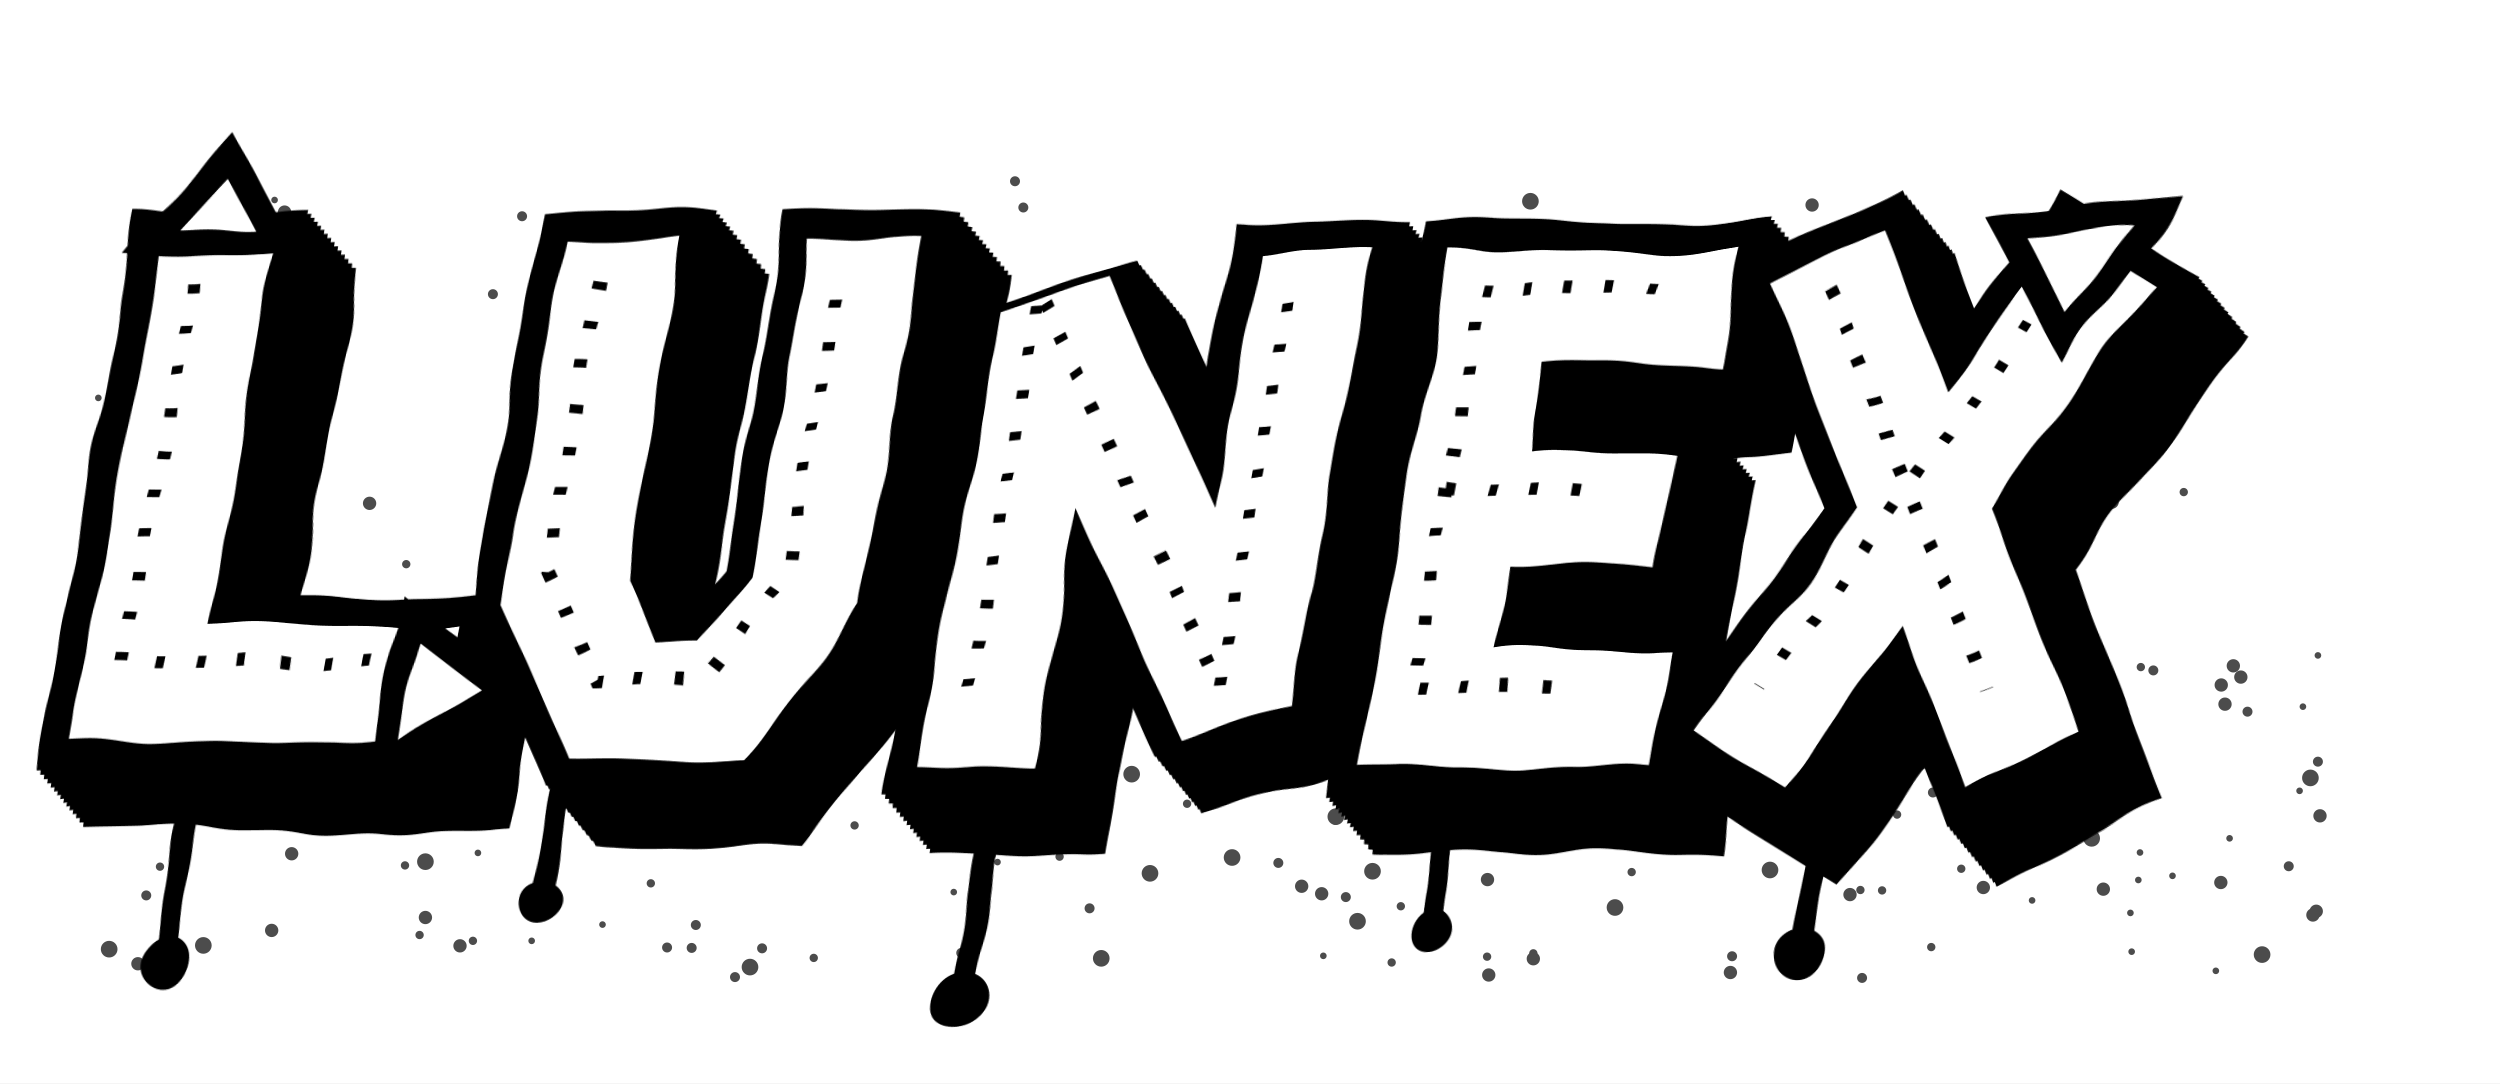
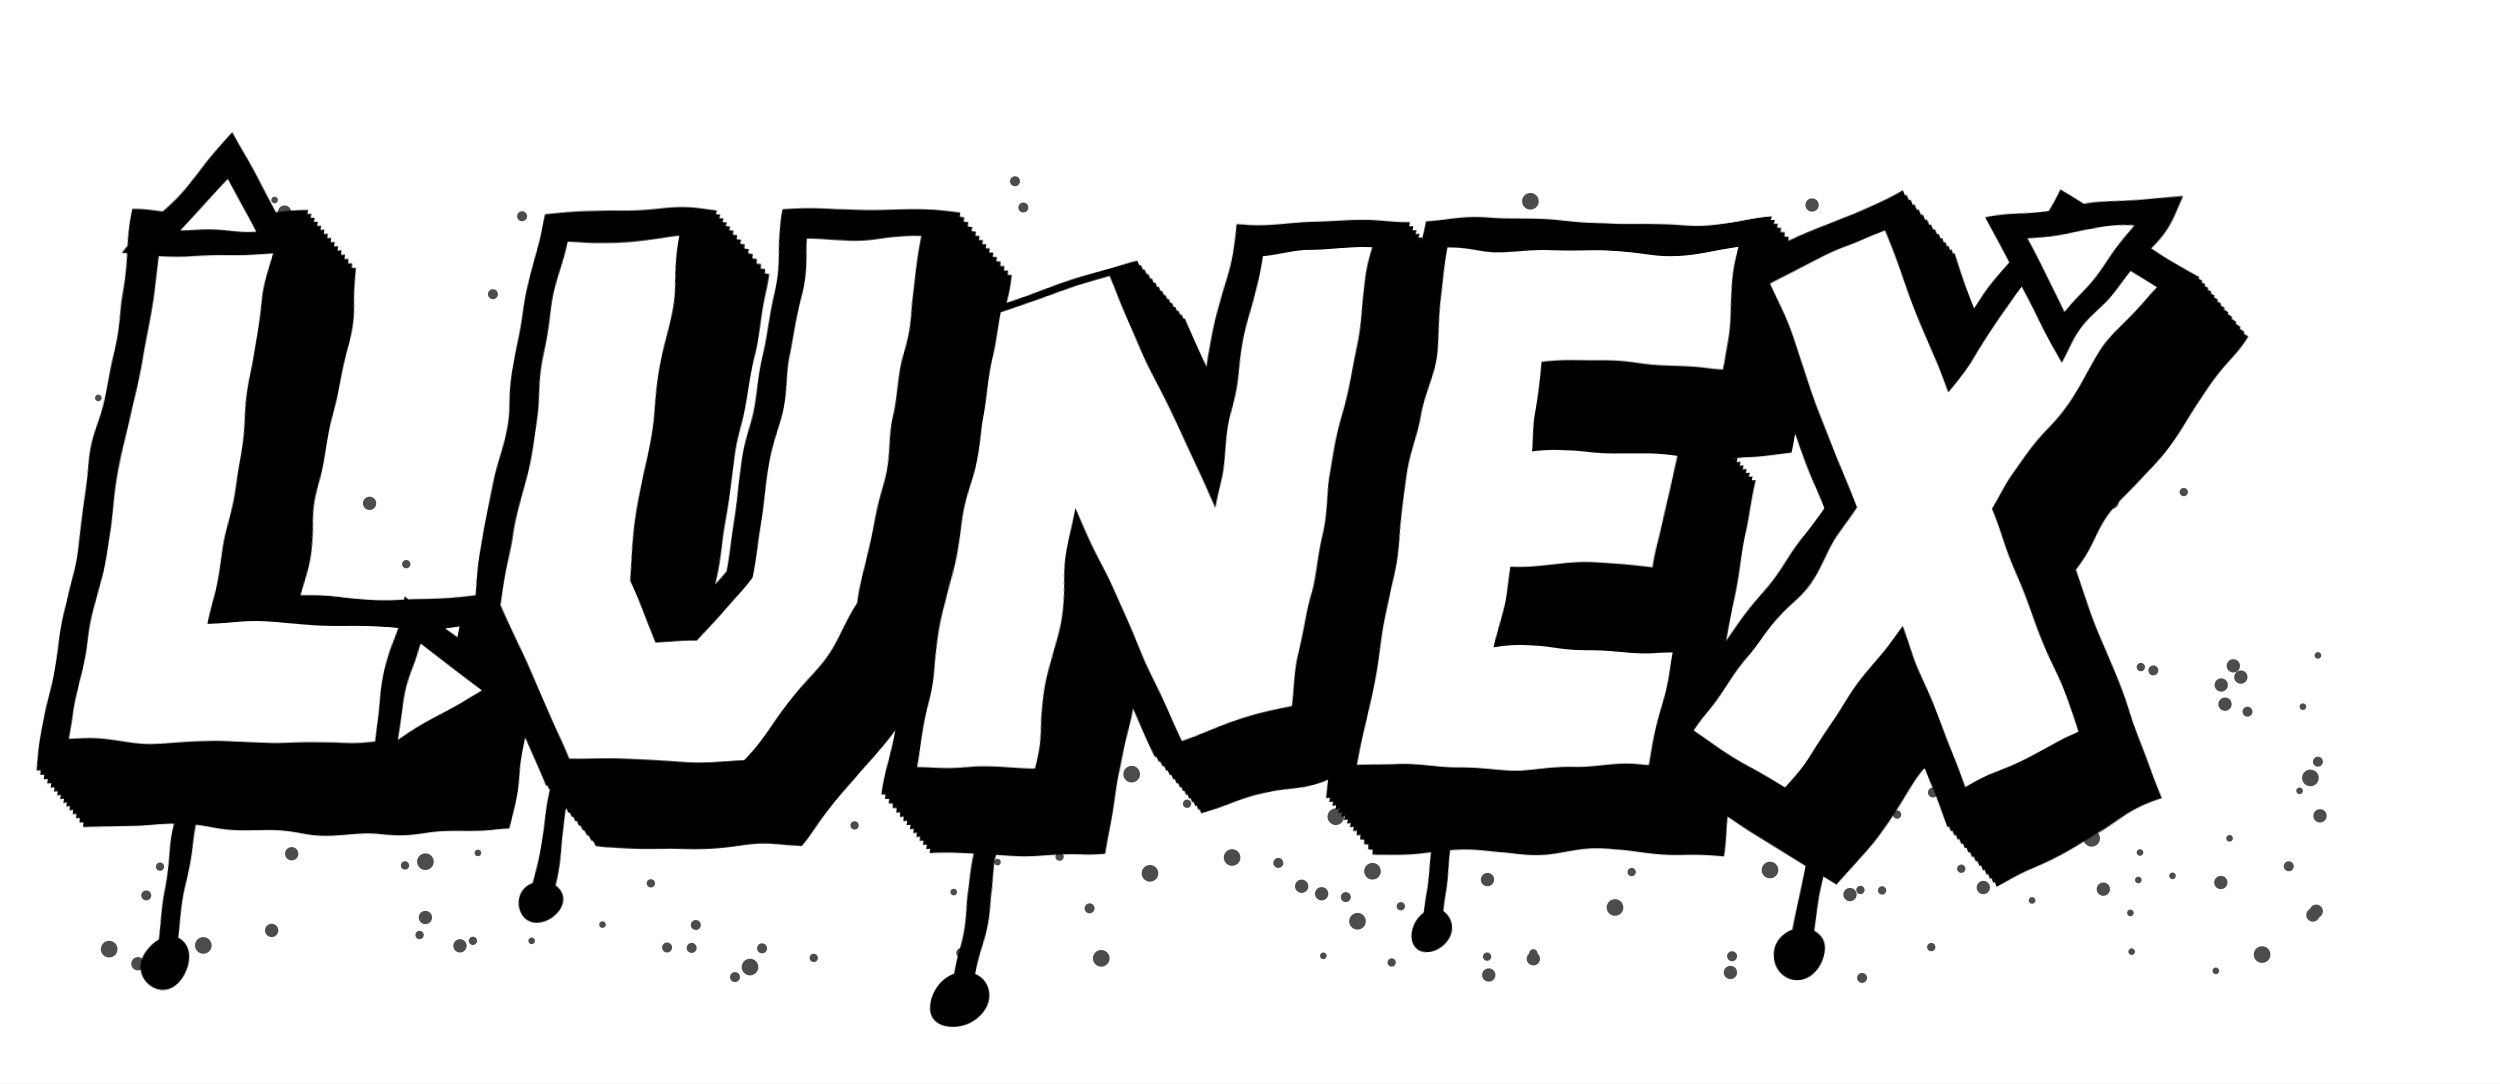
<svg xmlns="http://www.w3.org/2000/svg" viewBox="0 0 600 260" width="600" height="260" role="img" aria-label="lunex">
  <defs>
    <filter id="rough" x="-5%" y="-5%" width="110%" height="110%">
      <feTurbulence type="fractalNoise" baseFrequency="0.035" numOctaves="2" seed="4" result="n" />
      <feDisplacementMap in="SourceGraphic" in2="n" scale="5" />
    </filter>
  </defs>
  <rect width="600" height="260" fill="#ffffff" />
  <g fill="#000000" opacity=".7">
    <circle cx="194.9" cy="68.7" r="0.8" />
    <circle cx="463.5" cy="227.3" r="1" />
    <circle cx="40.2" cy="157.7" r="1.6" />
    <circle cx="51.9" cy="147.4" r="2" />
    <circle cx="531.8" cy="233.0" r="0.8" />
    <circle cx="320.6" cy="196.0" r="2" />
    <circle cx="186.6" cy="199.4" r="1" />
    <circle cx="221.1" cy="155.1" r="1" />
    <circle cx="288.1" cy="141.0" r="1.6" />
    <circle cx="336.2" cy="217.5" r="1" />
    <circle cx="64.2" cy="179.2" r="1.6" />
    <circle cx="175.5" cy="185.5" r="1.2" />
    <circle cx="102.1" cy="206.8" r="2" />
    <circle cx="329.4" cy="209.1" r="2" />
    <circle cx="288.2" cy="158.0" r="1.2" />
    <circle cx="276.0" cy="209.6" r="2" />
    <circle cx="556.3" cy="182.8" r="1.2" />
    <circle cx="32.2" cy="160.0" r="0.8" />
    <circle cx="137.8" cy="94.6" r="1.6" />
    <circle cx="231.1" cy="188.2" r="2" />
    <circle cx="170.0" cy="196.8" r="1.6" />
    <circle cx="552.7" cy="169.6" r="0.8" />
    <circle cx="115.2" cy="191.2" r="2" />
    <circle cx="118.5" cy="195.4" r="2" />
    <circle cx="325.8" cy="221.1" r="2" />
    <circle cx="533.1" cy="164.4" r="1.6" />
    <circle cx="505.7" cy="188.2" r="2" />
    <circle cx="231.9" cy="203.9" r="0.8" />
    <circle cx="122.9" cy="159.3" r="2" />
    <circle cx="48.4" cy="158.6" r="1.2" />
    <circle cx="351.4" cy="182.0" r="1.2" />
    <circle cx="536.0" cy="159.8" r="1.6" />
    <circle cx="556.3" cy="157.3" r="0.8" />
    <circle cx="424.8" cy="208.8" r="2" />
    <circle cx="32.5" cy="162.5" r="2" />
    <circle cx="513.6" cy="204.6" r="0.8" />
    <circle cx="395.9" cy="164.2" r="1" />
    <circle cx="307.6" cy="169.0" r="1" />
    <circle cx="455.3" cy="195.5" r="1" />
    <circle cx="128.0" cy="133.6" r="0.8" />
    <circle cx="446.7" cy="201.4" r="1.2" />
    <circle cx="261.5" cy="218.0" r="1.2" />
    <circle cx="63.5" cy="178.7" r="1.6" />
    <circle cx="357.0" cy="211.1" r="1.6" />
    <circle cx="511.0" cy="105.4" r="0.8" />
    <circle cx="511.3" cy="188.6" r="1.6" />
    <circle cx="500.1" cy="122.4" r="0.8" />
    <circle cx="452.4" cy="184.1" r="0.8" />
    <circle cx="411.4" cy="162.8" r="1.6" />
    <circle cx="455.5" cy="67.8" r="1.6" />
    <circle cx="374.9" cy="161.1" r="0.8" />
    <circle cx="451.7" cy="213.7" r="1" />
    <circle cx="254.3" cy="205.6" r="1" />
    <circle cx="35.1" cy="214.9" r="1.2" />
    <circle cx="160.1" cy="227.4" r="1.2" />
    <circle cx="504.8" cy="165.9" r="2" />
    <circle cx="247.1" cy="195.2" r="2" />
    <circle cx="295.7" cy="205.8" r="2" />
    <circle cx="22.1" cy="190.2" r="0.8" />
    <circle cx="320.5" cy="197.2" r="0.8" />
    <circle cx="496.9" cy="153.6" r="0.8" />
    <circle cx="294.2" cy="146.7" r="0.8" />
    <circle cx="259.4" cy="193.5" r="1.2" />
    <circle cx="264.3" cy="230.0" r="2" />
    <circle cx="493.3" cy="197.6" r="1" />
    <circle cx="473.6" cy="187.6" r="0.8" />
    <circle cx="382.4" cy="175.7" r="0.8" />
    <circle cx="504.4" cy="69.3" r="1.2" />
    <circle cx="97.2" cy="207.7" r="1" />
    <circle cx="423.2" cy="57.9" r="1" />
    <circle cx="554.5" cy="186.7" r="2" />
    <circle cx="238.1" cy="157.8" r="1.2" />
    <circle cx="30.5" cy="151.5" r="1.2" />
    <circle cx="299.4" cy="96.1" r="0.8" />
    <circle cx="551.9" cy="189.8" r="0.8" />
    <circle cx="65.4" cy="91.7" r="1" />
    <circle cx="166.0" cy="227.5" r="1.2" />
    <circle cx="239.2" cy="192.0" r="1.2" />
    <circle cx="68.3" cy="50.9" r="1.6" />
    <circle cx="503.5" cy="157.5" r="1.2" />
    <circle cx="65.2" cy="223.3" r="1.6" />
    <circle cx="26.2" cy="227.8" r="2" />
    <circle cx="89.8" cy="159.3" r="1" />
    <circle cx="161.4" cy="74.4" r="1.2" />
    <circle cx="306.8" cy="207.1" r="1.2" />
    <circle cx="207.4" cy="151.3" r="2" />
    <circle cx="317.6" cy="229.4" r="0.8" />
    <circle cx="375.5" cy="163.5" r="2" />
    <circle cx="470.7" cy="208.5" r="1" />
    <circle cx="205.1" cy="198.1" r="1" />
    <circle cx="238.5" cy="161.0" r="0.8" />
    <circle cx="357.7" cy="154.7" r="1.6" />
    <circle cx="490.1" cy="170.6" r="1.2" />
    <circle cx="44.4" cy="150.3" r="1.2" />
    <circle cx="539.4" cy="170.8" r="1.2" />
    <circle cx="137.6" cy="157.1" r="1.2" />
    <circle cx="291.5" cy="150.4" r="1.2" />
    <circle cx="461.2" cy="183.5" r="1.2" />
    <circle cx="184.3" cy="195.0" r="1" />
    <circle cx="375.1" cy="176.0" r="1.6" />
    <circle cx="432.7" cy="174.2" r="2" />
    <circle cx="367.3" cy="48.3" r="2" />
    <circle cx="358.8" cy="179.4" r="1" />
    <circle cx="511.3" cy="219.1" r="0.8" />
    <circle cx="466.3" cy="151.0" r="1" />
    <circle cx="65.9" cy="48.0" r="0.8" />
    <circle cx="223.4" cy="151.6" r="2" />
    <circle cx="387.6" cy="217.8" r="2" />
    <circle cx="504.8" cy="213.4" r="1.6" />
    <circle cx="156.2" cy="212.0" r="1" />
    <circle cx="144.6" cy="221.9" r="0.8" />
    <circle cx="278.7" cy="169.9" r="2" />
    <circle cx="361.7" cy="178.2" r="1.2" />
    <circle cx="355.4" cy="191.3" r="0.8" />
    <circle cx="393.8" cy="193.9" r="1.6" />
    <circle cx="271.6" cy="185.8" r="2" />
    <circle cx="127.6" cy="225.8" r="0.8" />
    <circle cx="176.4" cy="234.5" r="1.2" />
    <circle cx="228.9" cy="214.1" r="0.8" />
    <circle cx="334.0" cy="231.0" r="1" />
    <circle cx="345.8" cy="159.6" r="1.2" />
    <circle cx="144.9" cy="152.1" r="0.8" />
    <circle cx="533.0" cy="211.8" r="1.6" />
    <circle cx="205.7" cy="100.1" r="0.8" />
    <circle cx="195.3" cy="229.9" r="1" />
    <circle cx="405.0" cy="181.6" r="1.6" />
    <circle cx="230.7" cy="228.7" r="1.2" />
    <circle cx="481.3" cy="206.3" r="1" />
    <circle cx="154.6" cy="166.1" r="1.2" />
    <circle cx="444.0" cy="214.7" r="1.6" />
    <circle cx="513.2" cy="211.2" r="0.8" />
    <circle cx="524.1" cy="118.1" r="1" />
    <circle cx="368.0" cy="228.8" r="1" />
    <circle cx="112.2" cy="171.7" r="1.2" />
    <circle cx="239.4" cy="206.9" r="0.8" />
    <circle cx="110.4" cy="227.0" r="1.6" />
    <circle cx="317.2" cy="214.5" r="1.6" />
    <circle cx="95.4" cy="179.1" r="0.8" />
    <circle cx="192.4" cy="110.0" r="1" />
    <circle cx="499.1" cy="185.2" r="2" />
    <circle cx="133.4" cy="91.3" r="1.6" />
    <circle cx="169.9" cy="192.8" r="1" />
    <circle cx="70.0" cy="204.9" r="1.6" />
    <circle cx="535.1" cy="201.2" r="0.8" />
    <circle cx="88.7" cy="120.8" r="1.6" />
    <circle cx="542.9" cy="229.1" r="2" />
    <circle cx="481.9" cy="159.3" r="1" />
    <circle cx="102.1" cy="220.2" r="1.6" />
    <circle cx="65.9" cy="160.7" r="2" />
    <circle cx="516.8" cy="160.9" r="1.2" />
    <circle cx="305.3" cy="123.1" r="0.8" />
    <circle cx="58.0" cy="183.0" r="1" />
    <circle cx="446.9" cy="234.7" r="1.2" />
    <circle cx="537.8" cy="162.5" r="1.6" />
    <circle cx="304.2" cy="185.0" r="1.2" />
    <circle cx="49.9" cy="76.9" r="1.6" />
    <circle cx="63.8" cy="181.5" r="1.6" />
    <circle cx="38.4" cy="208.0" r="1" />
    <circle cx="23.6" cy="95.5" r="0.8" />
    <circle cx="130.8" cy="219.7" r="1" />
    <circle cx="271.2" cy="90.4" r="0.8" />
    <circle cx="534.0" cy="169.0" r="1.6" />
    <circle cx="511.6" cy="228.4" r="0.8" />
    <circle cx="135.0" cy="154.4" r="0.8" />
    <circle cx="119.4" cy="125.4" r="1.2" />
    <circle cx="415.7" cy="229.5" r="1.2" />
    <circle cx="123.0" cy="189.7" r="1.2" />
    <circle cx="378.8" cy="178.2" r="1" />
    <circle cx="78.8" cy="185.7" r="0.8" />
    <circle cx="323.0" cy="215.3" r="1.2" />
    <circle cx="463.9" cy="190.2" r="1.2" />
    <circle cx="312.4" cy="212.7" r="1.6" />
    <circle cx="36.4" cy="118.1" r="1.6" />
    <circle cx="42.0" cy="228.2" r="1.2" />
    <circle cx="125.3" cy="51.9" r="1.2" />
    <circle cx="167.0" cy="222.0" r="1.2" />
    <circle cx="423.1" cy="171.0" r="1.2" />
    <circle cx="22.0" cy="183.6" r="0.8" />
    <circle cx="33.1" cy="231.3" r="1.6" />
    <circle cx="446.5" cy="213.6" r="1" />
    <circle cx="521.2" cy="74.8" r="1.2" />
    <circle cx="464.3" cy="186.8" r="1.2" />
    <circle cx="485.1" cy="127.5" r="2" />
    <circle cx="62.7" cy="77.5" r="1" />
    <circle cx="240.2" cy="196.3" r="1" />
    <circle cx="549.3" cy="207.9" r="1.2" />
    <circle cx="357.3" cy="234.0" r="1.6" />
    <circle cx="113.5" cy="225.8" r="1" />
    <circle cx="423.9" cy="200.9" r="0.8" />
    <circle cx="441.1" cy="172.8" r="1.2" />
    <circle cx="418.6" cy="170.9" r="1" />
    <circle cx="171.9" cy="155.5" r="1.2" />
    <circle cx="555.9" cy="218.7" r="1.6" />
    <circle cx="555.1" cy="219.6" r="1.6" />
    <circle cx="513.8" cy="160.1" r="1" />
    <circle cx="344.3" cy="156.4" r="2" />
    <circle cx="487.7" cy="216.1" r="0.8" />
    <circle cx="77.1" cy="153.3" r="1" />
    <circle cx="40.2" cy="235.0" r="0.8" />
    <circle cx="343.7" cy="151.0" r="1.2" />
    <circle cx="240.9" cy="110.6" r="0.8" />
    <circle cx="129.8" cy="155.4" r="0.8" />
    <circle cx="449.8" cy="195.4" r="1" />
    <circle cx="234.8" cy="91.5" r="1.2" />
    <circle cx="245.6" cy="49.8" r="1.2" />
    <circle cx="243.6" cy="43.5" r="1.2" />
    <circle cx="368.0" cy="230.1" r="1.6" />
    <circle cx="506.9" cy="120.5" r="1.6" />
    <circle cx="332.0" cy="109.3" r="1" />
    <circle cx="28.0" cy="144.8" r="1.6" />
    <circle cx="68.1" cy="192.9" r="1" />
    <circle cx="207.9" cy="155.7" r="1.6" />
    <circle cx="284.9" cy="192.9" r="1" />
    <circle cx="182.9" cy="227.6" r="1.2" />
    <circle cx="48.8" cy="226.9" r="2" />
    <circle cx="391.6" cy="209.3" r="1" />
    <circle cx="355.4" cy="190.2" r="2" />
    <circle cx="137.8" cy="182.6" r="0.8" />
    <circle cx="100.7" cy="224.4" r="1" />
    <circle cx="42.2" cy="146.8" r="0.8" />
    <circle cx="380.7" cy="188.7" r="1.2" />
    <circle cx="370.5" cy="183.1" r="1.2" />
    <circle cx="261.3" cy="202.6" r="1.6" />
    <circle cx="271.2" cy="124.9" r="1.6" />
    <circle cx="471.7" cy="155.7" r="1.2" />
    <circle cx="252.5" cy="193.4" r="0.8" />
    <circle cx="42.0" cy="64.8" r="1.2" />
    <circle cx="439.9" cy="192.8" r="1.6" />
    <circle cx="372.5" cy="155.6" r="2" />
    <circle cx="415.3" cy="233.4" r="1.6" />
    <circle cx="175.5" cy="194.1" r="1" />
    <circle cx="55.4" cy="106.7" r="1" />
    <circle cx="194.9" cy="156.6" r="1.6" />
    <circle cx="97.5" cy="135.4" r="1" />
    <circle cx="339.6" cy="181.6" r="1" />
    <circle cx="118.3" cy="70.6" r="1.2" />
    <circle cx="503.5" cy="72.1" r="0.8" />
    <circle cx="434.9" cy="49.2" r="1.6" />
    <circle cx="319.8" cy="150.2" r="0.8" />
    <circle cx="156.1" cy="141.8" r="1.2" />
    <circle cx="163.0" cy="180.6" r="0.8" />
    <circle cx="258.8" cy="73.6" r="0.8" />
    <circle cx="180.0" cy="232.1" r="2" />
    <circle cx="521.4" cy="210.2" r="0.8" />
    <circle cx="139.7" cy="95.3" r="1.6" />
    <circle cx="296.8" cy="169.3" r="0.8" />
    <circle cx="32.0" cy="159.0" r="1.2" />
    <circle cx="308.4" cy="161.4" r="1.2" />
    <circle cx="356.9" cy="229.6" r="1" />
    <circle cx="402.0" cy="162.3" r="1.2" />
    <circle cx="237.1" cy="204.8" r="2" />
    <circle cx="502.0" cy="201.2" r="2" />
    <circle cx="416.1" cy="87.2" r="0.8" />
    <circle cx="53.2" cy="163.5" r="0.8" />
    <circle cx="26.7" cy="144.7" r="1" />
    <circle cx="243.1" cy="138.5" r="1.6" />
    <circle cx="459.2" cy="175.5" r="0.8" />
    <circle cx="556.8" cy="195.8" r="1.6" />
    <circle cx="476.0" cy="213.0" r="1.6" />
    <circle cx="114.7" cy="204.7" r="0.8" />
  </g>
  <g filter="url(#rough)" transform="translate(8 14) skewX(-10)" fill="none" stroke-linecap="square" stroke-linejoin="miter" stroke-miterlimit="3">
    <g stroke="#000000" stroke-width="42">
      <g transform="translate(1 1)">
        <path d="M52 58 V150 H112" />
        <path d="M150 58 V128 L166 154 H192 L208 128 V58" />
        <path d="M256 156 V60 L316 156 V60" />
        <path d="M404 60 H362 V156 H404 M362 108 H396" />
        <path d="M446 60 L500 156 M500 60 L446 156" />
      </g>
      <g transform="translate(2 2)">
        <path d="M52 58 V150 H112" />
        <path d="M150 58 V128 L166 154 H192 L208 128 V58" />
        <path d="M256 156 V60 L316 156 V60" />
        <path d="M404 60 H362 V156 H404 M362 108 H396" />
        <path d="M446 60 L500 156 M500 60 L446 156" />
      </g>
      <g transform="translate(3 3)">
        <path d="M52 58 V150 H112" />
        <path d="M150 58 V128 L166 154 H192 L208 128 V58" />
        <path d="M256 156 V60 L316 156 V60" />
        <path d="M404 60 H362 V156 H404 M362 108 H396" />
        <path d="M446 60 L500 156 M500 60 L446 156" />
      </g>
      <g transform="translate(4 4)">
        <path d="M52 58 V150 H112" />
        <path d="M150 58 V128 L166 154 H192 L208 128 V58" />
        <path d="M256 156 V60 L316 156 V60" />
        <path d="M404 60 H362 V156 H404 M362 108 H396" />
        <path d="M446 60 L500 156 M500 60 L446 156" />
      </g>
      <g transform="translate(5 5)">
        <path d="M52 58 V150 H112" />
        <path d="M150 58 V128 L166 154 H192 L208 128 V58" />
        <path d="M256 156 V60 L316 156 V60" />
        <path d="M404 60 H362 V156 H404 M362 108 H396" />
        <path d="M446 60 L500 156 M500 60 L446 156" />
      </g>
      <g transform="translate(6 6)">
        <path d="M52 58 V150 H112" />
        <path d="M150 58 V128 L166 154 H192 L208 128 V58" />
        <path d="M256 156 V60 L316 156 V60" />
        <path d="M404 60 H362 V156 H404 M362 108 H396" />
        <path d="M446 60 L500 156 M500 60 L446 156" />
      </g>
      <g transform="translate(7 7)">
        <path d="M52 58 V150 H112" />
        <path d="M150 58 V128 L166 154 H192 L208 128 V58" />
        <path d="M256 156 V60 L316 156 V60" />
        <path d="M404 60 H362 V156 H404 M362 108 H396" />
        <path d="M446 60 L500 156 M500 60 L446 156" />
      </g>
      <g transform="translate(8 8)">
        <path d="M52 58 V150 H112" />
        <path d="M150 58 V128 L166 154 H192 L208 128 V58" />
        <path d="M256 156 V60 L316 156 V60" />
        <path d="M404 60 H362 V156 H404 M362 108 H396" />
        <path d="M446 60 L500 156 M500 60 L446 156" />
      </g>
      <g transform="translate(9 9)">
        <path d="M52 58 V150 H112" />
        <path d="M150 58 V128 L166 154 H192 L208 128 V58" />
        <path d="M256 156 V60 L316 156 V60" />
        <path d="M404 60 H362 V156 H404 M362 108 H396" />
        <path d="M446 60 L500 156 M500 60 L446 156" />
      </g>
      <g transform="translate(10 10)">
        <path d="M52 58 V150 H112" />
        <path d="M150 58 V128 L166 154 H192 L208 128 V58" />
        <path d="M256 156 V60 L316 156 V60" />
        <path d="M404 60 H362 V156 H404 M362 108 H396" />
        <path d="M446 60 L500 156 M500 60 L446 156" />
      </g>
      <g transform="translate(11 11)">
        <path d="M52 58 V150 H112" />
        <path d="M150 58 V128 L166 154 H192 L208 128 V58" />
        <path d="M256 156 V60 L316 156 V60" />
        <path d="M404 60 H362 V156 H404 M362 108 H396" />
        <path d="M446 60 L500 156 M500 60 L446 156" />
      </g>
      <g transform="translate(12 12)">
        <path d="M52 58 V150 H112" />
        <path d="M150 58 V128 L166 154 H192 L208 128 V58" />
        <path d="M256 156 V60 L316 156 V60" />
        <path d="M404 60 H362 V156 H404 M362 108 H396" />
        <path d="M446 60 L500 156 M500 60 L446 156" />
      </g>
      <g transform="translate(13 13)">
        <path d="M52 58 V150 H112" />
        <path d="M150 58 V128 L166 154 H192 L208 128 V58" />
        <path d="M256 156 V60 L316 156 V60" />
        <path d="M404 60 H362 V156 H404 M362 108 H396" />
        <path d="M446 60 L500 156 M500 60 L446 156" />
      </g>
      <g transform="translate(14 14)">
        <path d="M52 58 V150 H112" />
        <path d="M150 58 V128 L166 154 H192 L208 128 V58" />
        <path d="M256 156 V60 L316 156 V60" />
        <path d="M404 60 H362 V156 H404 M362 108 H396" />
        <path d="M446 60 L500 156 M500 60 L446 156" />
      </g>
    </g>
    <g stroke="#000000" stroke-width="42">
      <path d="M52 58 V150 H112" />
      <path d="M150 58 V128 L166 154 H192 L208 128 V58" />
      <path d="M256 156 V60 L316 156 V60" />
      <path d="M404 60 H362 V156 H404 M362 108 H396" />
      <path d="M446 60 L500 156 M500 60 L446 156" />
    </g>
    <g stroke="#ffffff" stroke-width="28">
      <path d="M52 58 V150 H112" />
      <path d="M150 58 V128 L166 154 H192 L208 128 V58" />
      <path d="M256 156 V60 L316 156 V60" />
      <path d="M404 60 H362 V156 H404 M362 108 H396" />
      <path d="M446 60 L500 156 M500 60 L446 156" />
    </g>
-     <g stroke="#000000" stroke-width="3" stroke-dasharray="2 8" stroke-linecap="butt" transform="translate(-5 -5)">
-       <path d="M52 58 V150 H112" />
-       <path d="M150 58 V128 L166 154 H192 L208 128 V58" />
-       <path d="M256 156 V60 L316 156 V60" />
-       <path d="M404 60 H362 V156 H404 M362 108 H396" />
-       <path d="M446 60 L500 156 M500 60 L446 156" />
-     </g>
    <g stroke="#000000" stroke-width="5" stroke-linecap="butt">
      <path d="M70 172 V214" />
      <path d="M158 176 V200" />
      <path d="M262 178 V222" />
      <path d="M372 176 V206" />
      <path d="M462 176 V212" />
    </g>
    <g fill="#000000" stroke="none">
      <circle cx="70" cy="217" r="6" />
      <circle cx="158" cy="203" r="5" />
      <circle cx="262" cy="226" r="7" />
      <circle cx="372" cy="209" r="5" />
      <circle cx="462" cy="215" r="6" />
    </g>
    <g fill="#ffffff" stroke="#000000" stroke-width="6" stroke-linejoin="miter">
      <path d="M114 134 L140 152 L114 170 Z" />
      <path d="M480 40 L516 36 L500 68 Z" />
      <path d="M36 44 L52 24 L66 44 Z" />
    </g>
  </g>
</svg>
